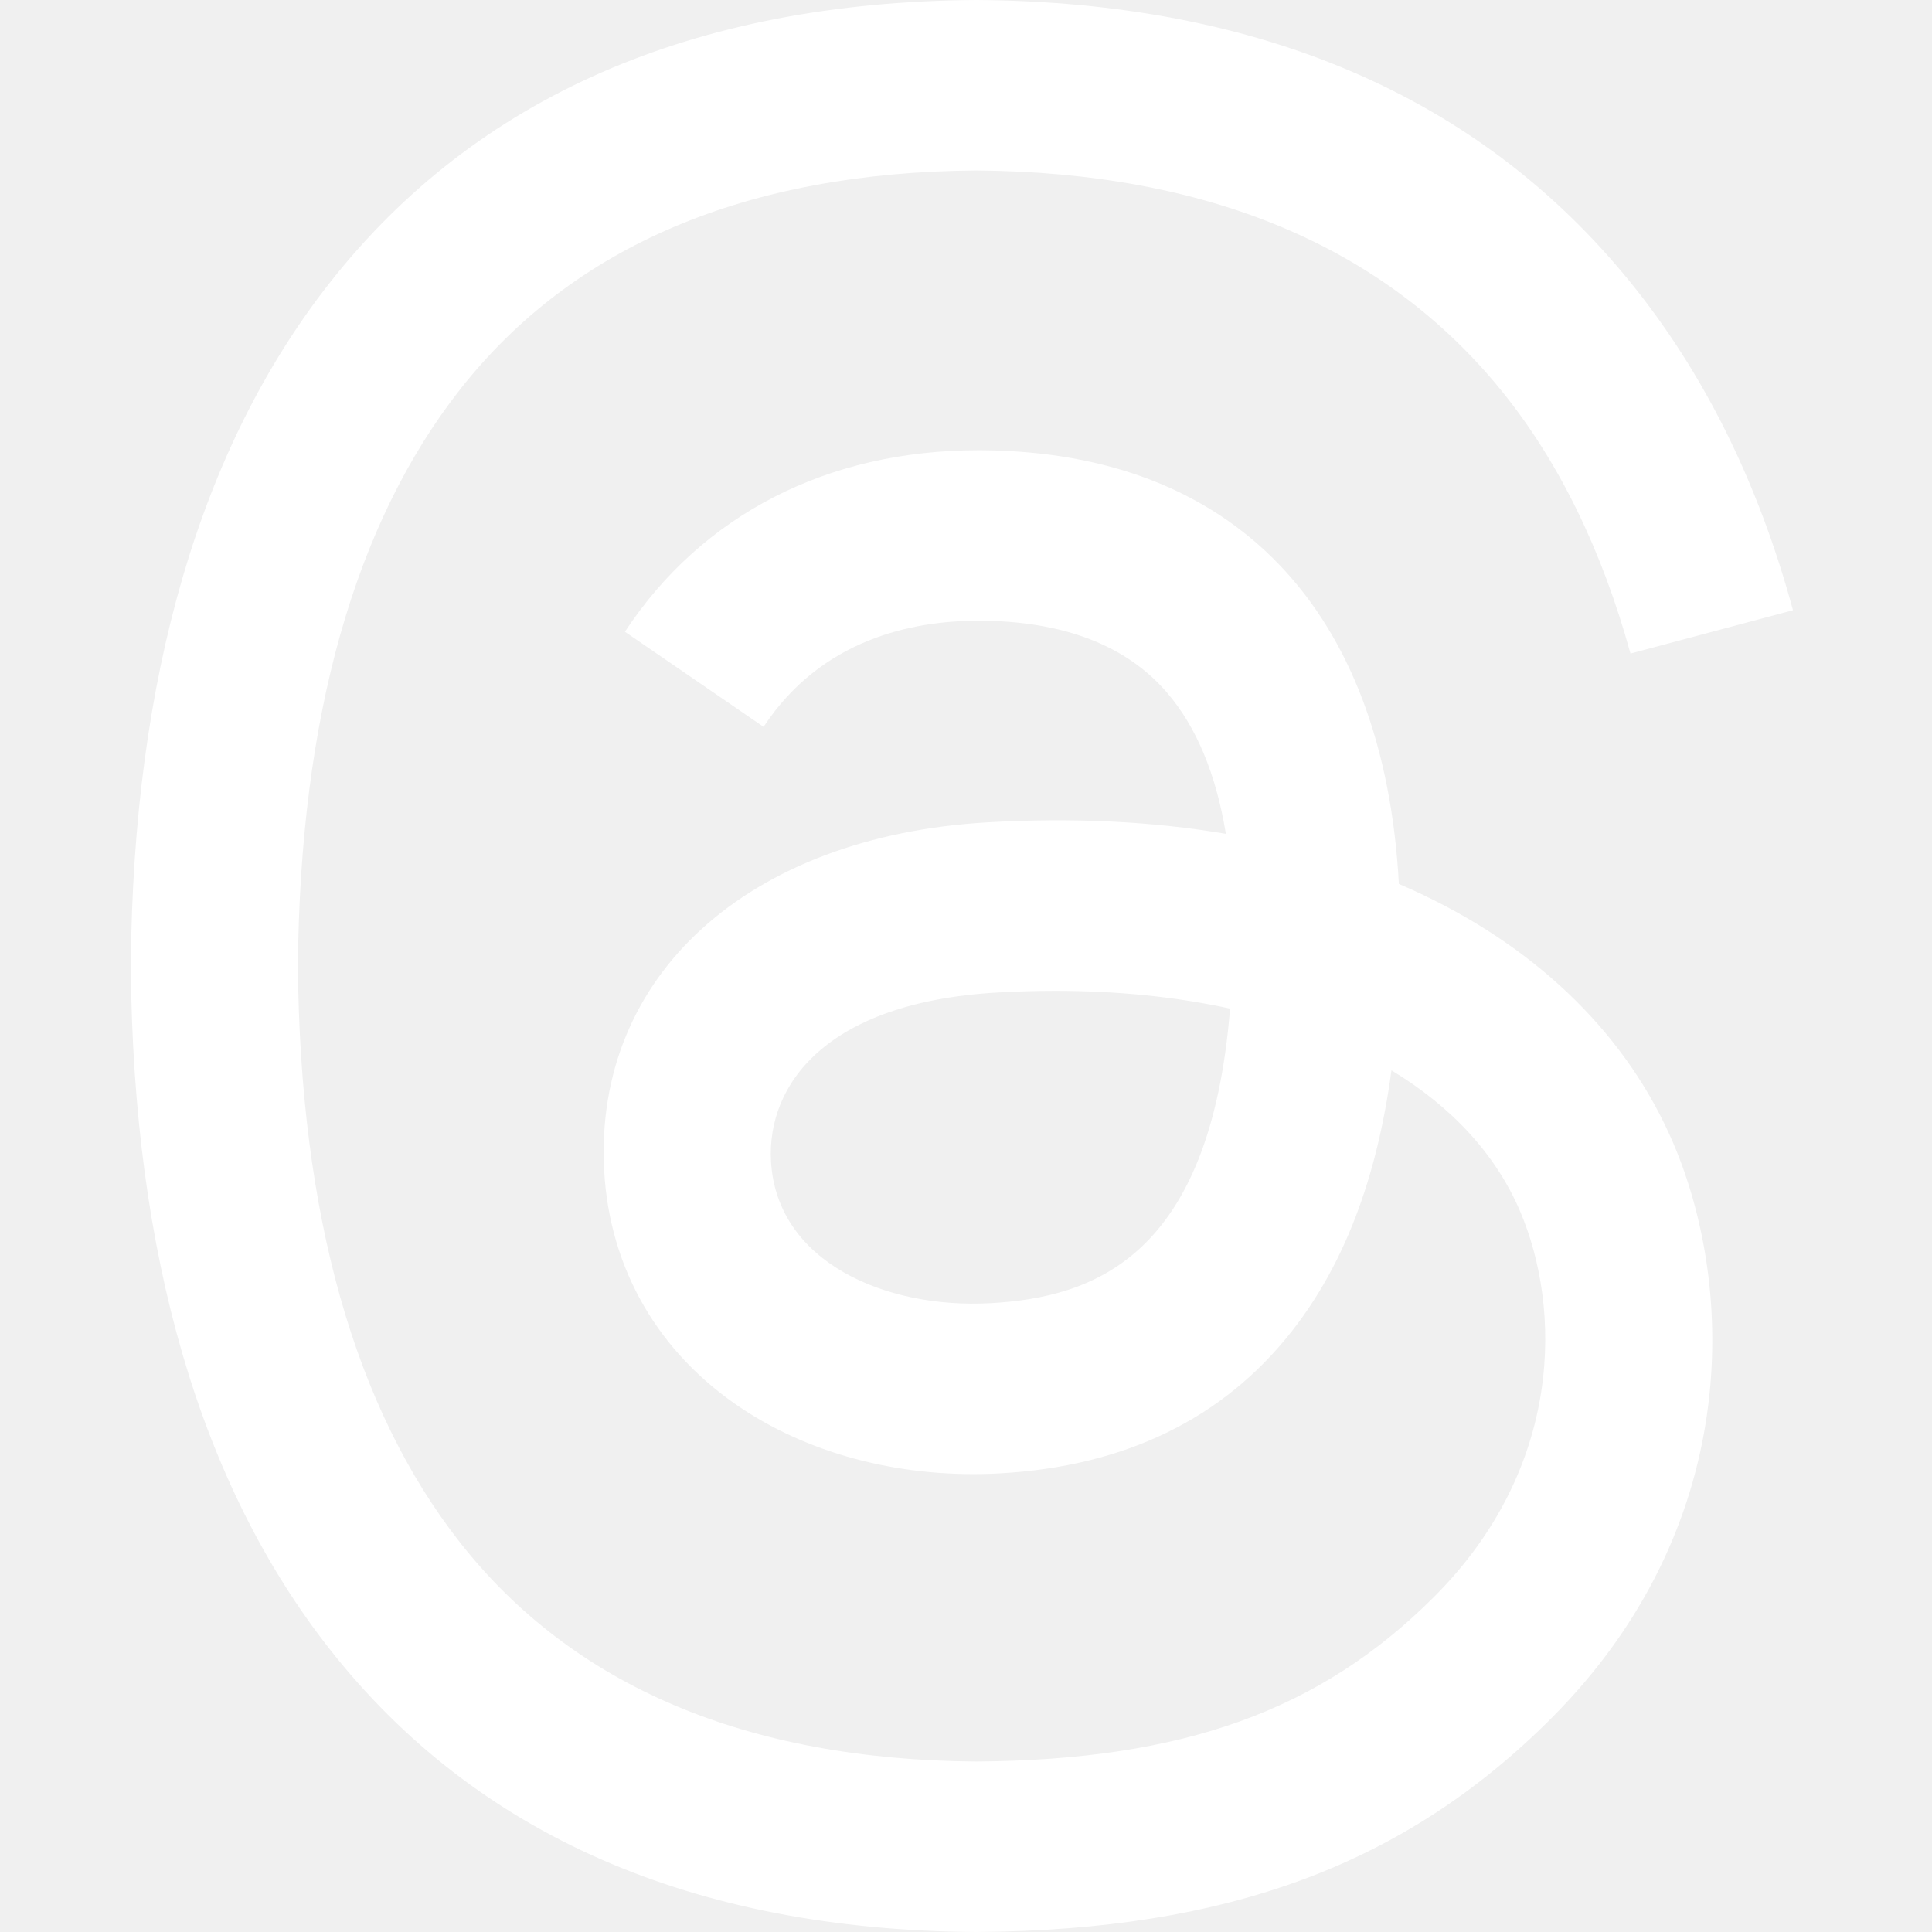
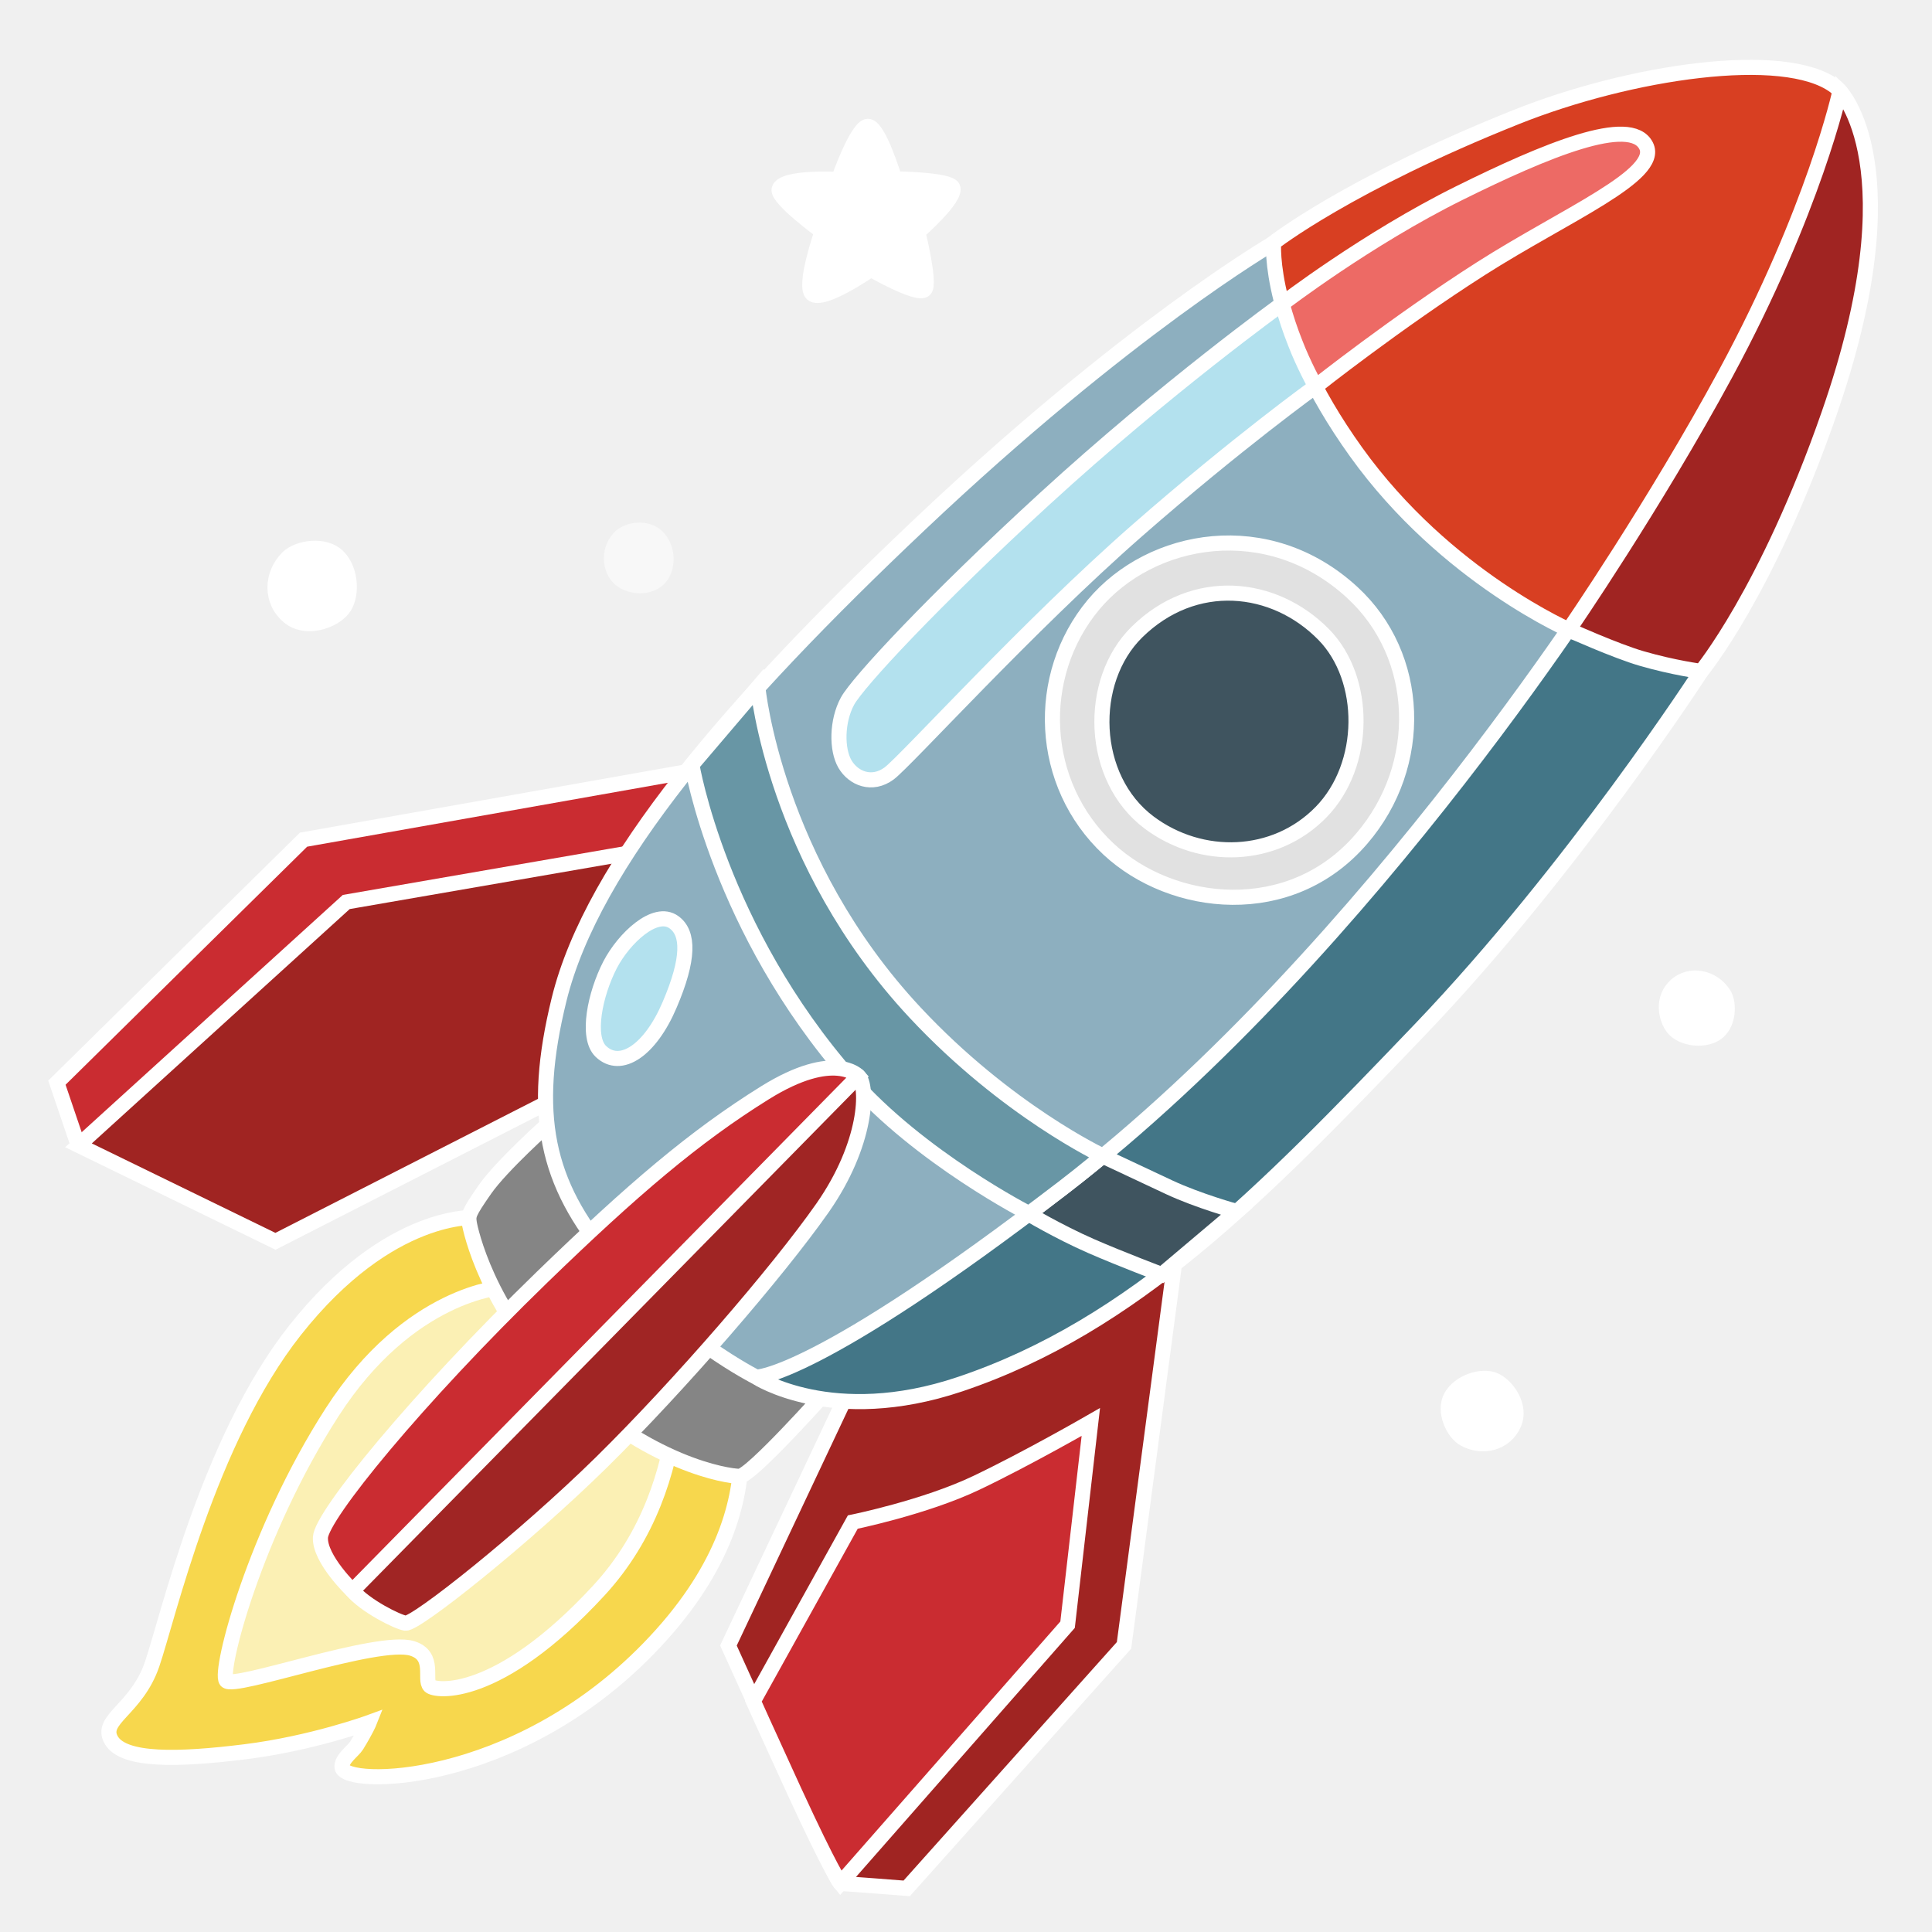
- <svg xmlns="http://www.w3.org/2000/svg" aria-label="Threads" fill="#fff" height="100%" role="img" viewBox="0 0 192 192" width="100%">
-   <path d="M141.537 88.988C140.71 88.592 139.87 88.21 139.019 87.845C137.537 60.538 122.616 44.905 97.562 44.745C97.448 44.744 97.335 44.744 97.222 44.744C82.236 44.744 69.773 51.141 62.102 62.781L75.881 72.233C81.612 63.538 90.605 61.685 97.229 61.685C97.305 61.685 97.382 61.685 97.458 61.685C105.707 61.738 111.932 64.137 115.961 68.814C118.893 72.219 120.854 76.925 121.825 82.864C114.511 81.621 106.601 81.239 98.145 81.723C74.325 83.095 59.011 96.988 60.04 116.292C60.562 126.084 65.44 134.508 73.775 140.011C80.822 144.663 89.899 146.938 99.332 146.423C111.79 145.74 121.563 140.987 128.381 132.296C133.559 125.696 136.834 117.143 138.28 106.366C144.217 109.949 148.617 114.664 151.047 120.332C155.179 129.967 155.42 145.8 142.501 158.708C131.182 170.016 117.576 174.908 97.013 175.059C74.204 174.89 56.954 167.575 45.738 153.317C35.236 139.966 29.808 120.682 29.605 96C29.808 71.318 35.236 52.034 45.738 38.683C56.954 24.425 74.204 17.11 97.013 16.941C119.988 17.111 137.539 24.461 149.184 38.788C154.894 45.814 159.199 54.649 162.037 64.95L178.184 60.642C174.744 47.962 169.331 37.036 161.965 27.974C147.036 9.607 125.202 0.195 97.07 0H96.957C68.882 0.194 47.292 9.642 32.788 28.079C19.882 44.486 13.224 67.316 13.001 95.933L13 96L13.001 96.067C13.224 124.684 19.882 147.514 32.788 163.921C47.292 182.358 68.882 191.806 96.957 192H97.07C122.03 191.827 139.624 185.292 154.118 170.811C173.081 151.866 172.51 128.119 166.26 113.541C161.776 103.087 153.227 94.596 141.537 88.988ZM98.441 129.507C88.001 130.095 77.154 125.409 76.62 115.372C76.223 107.93 81.916 99.626 99.081 98.637C101.047 98.523 102.976 98.468 104.871 98.468C111.106 98.468 116.939 99.074 122.242 100.233C120.264 124.935 108.662 128.946 98.441 129.507Z" />
+ <svg xmlns="http://www.w3.org/2000/svg" viewBox="0 0 128 128" aria-hidden="true" role="img" class="iconify iconify--noto" preserveAspectRatio="xMidYMid meet" fill="#ffffff" stroke="#ffffff">
+   <g id="SVGRepo_bgCarrier" stroke-width="0" />
+   <g id="SVGRepo_tracerCarrier" stroke-linecap="round" stroke-linejoin="round" />
+   <g id="SVGRepo_iconCarrier">
+     <path fill="#ca2c31" d="M3.77 71.73l16.34-16.1l27.82-4.93l-2.75 14.56L7.57 76.82l-2.43-1.05z" />
+     <path fill="#a02422" d="M22.94 59.76L5.2 75.88l13.05 6.36l19.81-10.11v-4.77l4.05-10.92z" />
+     <path d="M64.92 88.15l-8.57 3.72l-8.09 17.15s7.12 15.77 7.44 15.77c.32 0 4.37.32 4.37.32l14.4-16.1l3.64-27.5l-13.19 6.64z" fill="#a02422" />
+     <path d="M56.5 100.84s4.77-.97 8.17-2.59c3.4-1.62 7.6-4.04 7.6-4.04l-1.54 13.43l-15.05 17.13s-.59-.73-3.09-6.17c-1.99-4.34-2.68-5.89-2.68-5.89l6.59-11.87z" fill="#ca2c31" />
+     <path d="M31.58 80.66s-5.74-.48-12.03 7.47c-5.74 7.26-8.43 19.08-9.47 22.12s-3.53 3.66-2.7 5.05s4.42 1.31 8.85.76s8.23-1.94 8.23-1.94s-.19.48-.83 1.52c-.23.37-1.03.9-.97 1.45c.14 1.31 11.36 1.34 20.32-7.88c9.68-9.95 4.98-18.11 4.98-18.11L31.58 80.66z" fill="#f7d74d" />
+     <path d="M33.31 85.29s-6.19.33-11.31 8.28s-7.5 17.16-7.01 17.78c.48.62 10.02-2.83 12.31-2.14c1.57.48.76 2.07 1.18 2.49c.35.35 4.49.94 11.19-6.32c6.71-7.26 5.12-17.46 5.12-17.46l-11.48-2.63z" fill="#fbf0b4" />
+     <path d="M36.35 74.44s-3.11 2.77-4.22 4.36c-1.11 1.59-1.11 1.73-1.04 2.21c.07.48 1.22 5.75 6.01 10.37c5.88 5.67 11.13 6.43 11.89 6.43c.76 0 5.81-5.67 5.81-5.67l-18.45-17.7z" fill="#858585" />
+     <path d="M50.1 91.24s5.04 3.31 13.49.47c11.55-3.88 20.02-12.56 30.51-23.52c10.12-10.58 18.61-23.71 18.61-23.71l-5.95-19.93L50.1 91.24z" fill="#437687" />
+     <path d="M67.99 80.33l1.39-4.32l3.48.49s2.65 1.25 4.6 2.16c1.95.91 4.46 1.6 4.46 1.6l-4.95 4.18s-2.7-1.02-4.67-1.88c-2.22-.97-4.31-2.23-4.31-2.23z" fill="#3f545f" />
+     <path d="M84.32 16.14s-9.62 5.58-23.41 18.63c-12.43 11.76-21.64 22.4-23.87 31.45c-1.86 7.58-.87 12.18 3.36 17.15c4.47 5.26 9.71 7.87 9.71 7.87s3.94.06 20.38-12.59C91 62.86 107.43 36.42 107.43 36.42L84.32 16.14z" fill="#8dafbf" />
+     <path d="M104.18 41.84s-8.37-3.57-14.34-11.9c-5.93-8.27-5.46-13.86-5.46-13.86s4.96-3.89 16.11-8.34c7.5-2.99 17.71-4.52 21.07-2.03s-2.3 14.98-2.3 14.98l-10.31 19.96l-4.77 1.19z" fill="#d83f22" />
+     <path d="M68.17 80.4s-7.23-3.69-11.83-8.94c-8.7-9.91-10.5-20.79-10.5-20.79l4.37-5.13S51.3 57.1 60.63 67.09c6.08 6.51 12.43 9.49 12.43 9.49s-1.27 1.07-2.63 2.11c-.87.67-2.26 1.71-2.26 1.71z" fill="#6896a5" />
+     <path d="M112.71 44.48s4.34-5.23 8.45-17.02c5.74-16.44.74-21.42.74-21.42s-1.69 7.82-7.56 18.69c-4.71 8.71-10.41 17-10.41 17s3.14 1.41 4.84 1.9c2.14.62 3.94.85 3.94.85z" fill="#a02422" />
+     <path d="M39.81 69.66c1.3 1.24 3.27-.06 4.56-3.1c1.3-3.04 1.28-4.74.28-5.46c-1.24-.9-3.32 1.07-4.23 2.82c-1 1.94-1.59 4.8-.61 5.74z" fill="#b3e1ee" />
+     <path d="M84.95 20.13s-7.61 5.47-15.73 12.91c-7.45 6.83-12.39 12.17-13.07 13.41c-.72 1.33-.73 3.21-.17 4.17s1.8 1.46 2.93.62c1.13-.85 9.18-9.75 16.45-16.11c6.65-5.82 11.78-9.51 11.78-9.51s2.08-3.68 1.74-4.52c-.34-.85-3.93-.97-3.93-.97z" fill="#b3e1ee" />
+     <path d="M84.95 20.13s5.62-4.31 11.74-7.34c5.69-2.82 11.35-5.17 12.37-3.13c.97 1.94-5.37 4.58-10.95 8.14c-5.58 3.56-10.95 7.81-10.95 7.81s-.82-1.5-1.35-2.89a23.7 23.7 0 0 1-.86-2.59z" fill="#ed6a65" />
+     <path d="M89.59 39.25c-5.57-5.13-13.32-3.75-17.14.81c-3.92 4.7-3.63 11.88 1 16.2c4.21 3.92 12.04 4.81 16.76-.69c4.2-4.88 3.94-12.13-.62-16.32z" fill="#e1e1e1" />
+     <path d="M75.33 41.87c-3.31 3.25-3.13 9.69.81 12.63c3.44 2.57 8.32 2.44 11.38-.69c3.06-3.13 3.06-8.82.19-11.76c-3.3-3.37-8.59-3.9-12.38-.18z" fill="#3f545f" />
+     <path d="M50 76.89s6.19-6.28 6.87-5.6c.68.68.59 4.49-2.37 8.73c-2.97 4.24-9.5 11.79-14.67 16.88c-5.1 5.01-12.29 10.74-12.97 10.64c-.53-.08-2.68-1.15-3.54-2.19c-.84-1.03 1.67-5.9 2.68-7.51c1.02-1.61 24-20.95 24-20.95z" fill="#a02524" />
+     <path d="M21.23 101.85c-.08 1.44 2.12 3.54 2.12 3.54L56.87 71.3s-1.57-1.77-6.19 1.1c-4.66 2.9-8.74 6.38-14.76 12.21c-8.39 8.14-14.61 15.8-14.69 17.24z" fill="#ca2c31" />
+     <path d="M19.06 36.95c-1.11 1.11-1.16 2.89.08 3.91c1.1.91 2.89.32 3.56-.5s.59-2.6-.3-3.48c-.89-.89-2.66-.6-3.34.07z" fill="#ffffff" />
+     <path d="M41.02 35.65c-.84.93-.57 2.31.21 2.82s1.95.46 2.52-.24c.51-.63.57-1.89-.21-2.67c-.68-.67-1.98-.51-2.52.09z" opacity=".5" fill="#ffffff" />
+     <path d="M55.55 11.89s1.22-3.48 1.94-3.52c.73-.04 1.78 3.48 1.78 3.48s3.61.04 3.85.57c.31.68-2.31 2.96-2.31 2.96s.85 3.4.45 3.81c-.45.45-3.56-1.34-3.56-1.34s-3.2 2.23-3.89 1.62c-.6-.53.65-4.13.65-4.13s-3-2.19-2.84-2.8c.23-.86 3.93-.65 3.93-.65z" fill="#ffffff" />
+     <path d="M97.01 95.33c1.21.67 2.73.29 3.29-1c.51-1.15-.43-2.52-1.28-2.89c-.85-.37-2.34.12-2.88 1.09c-.53.96.14 2.4.87 2.8z" fill="#ffffff" />
+     <path d="M114.19 65.84c-.69-1.07-2.18-1.42-3.15-.56c-.94.84-.71 2.16-.18 2.83c.53.67 1.95.92 2.81.37s.94-2 .52-2.64z" fill="#ffffff" />
+   </g>
</svg>
